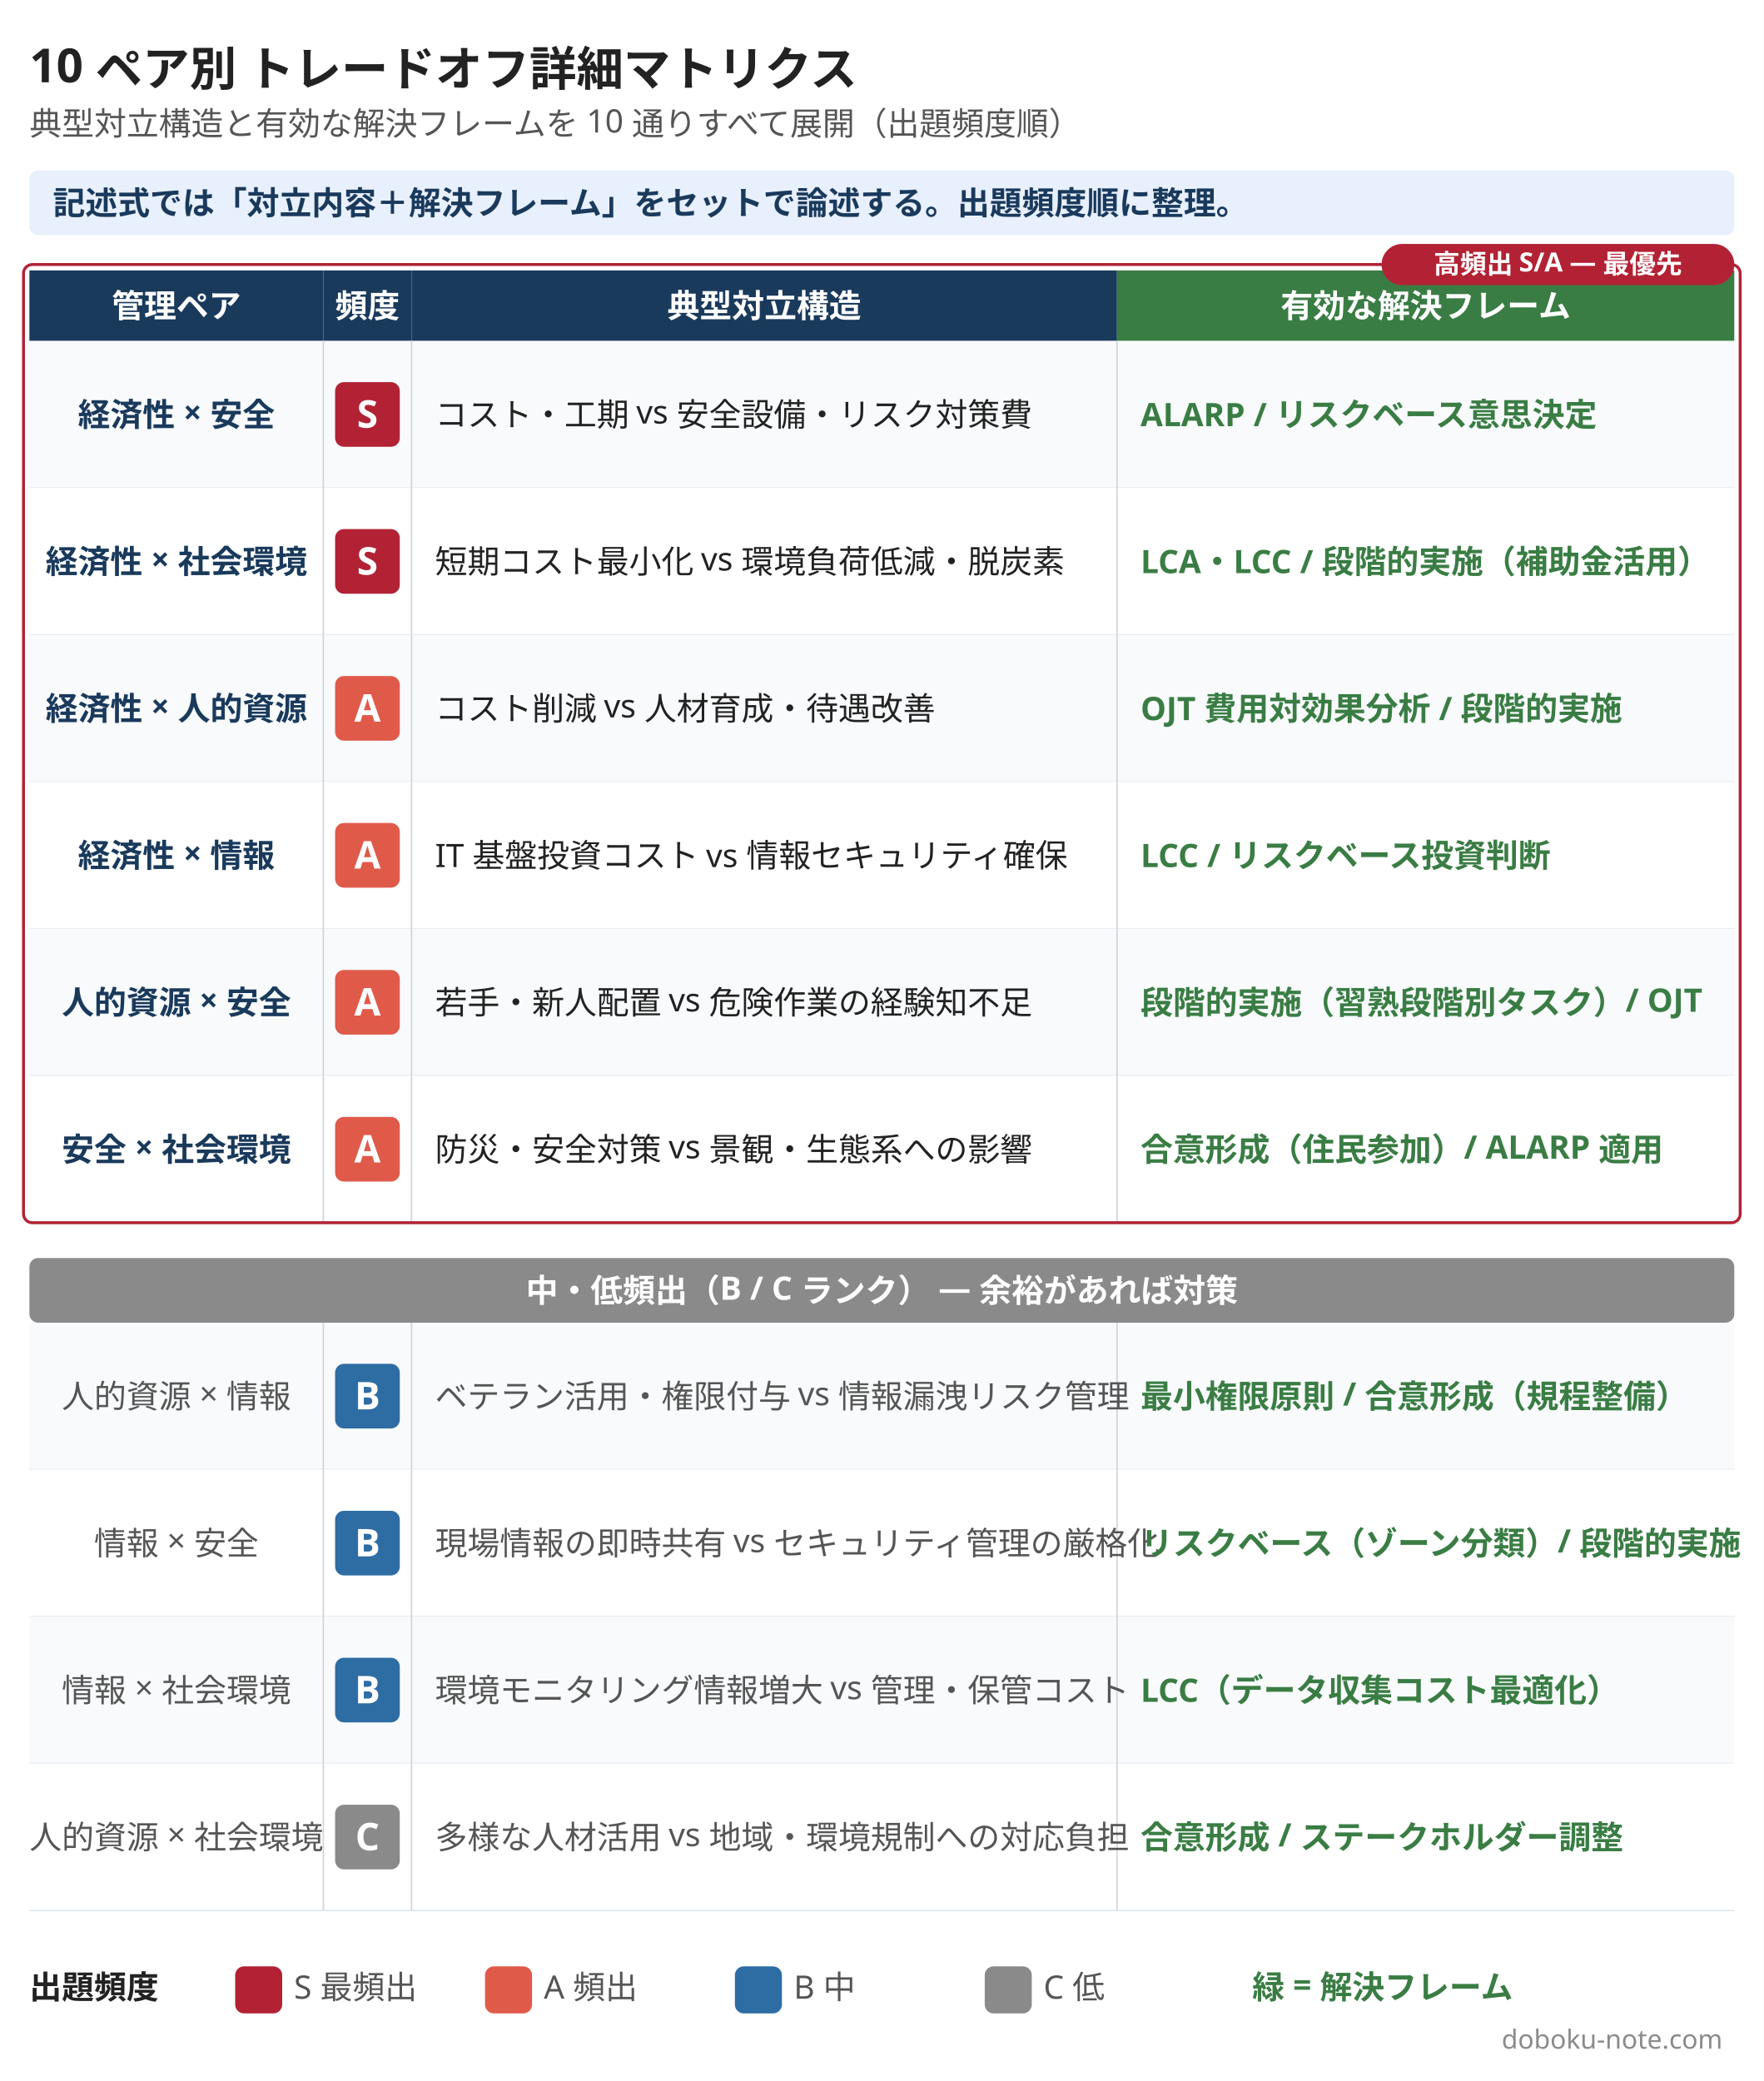
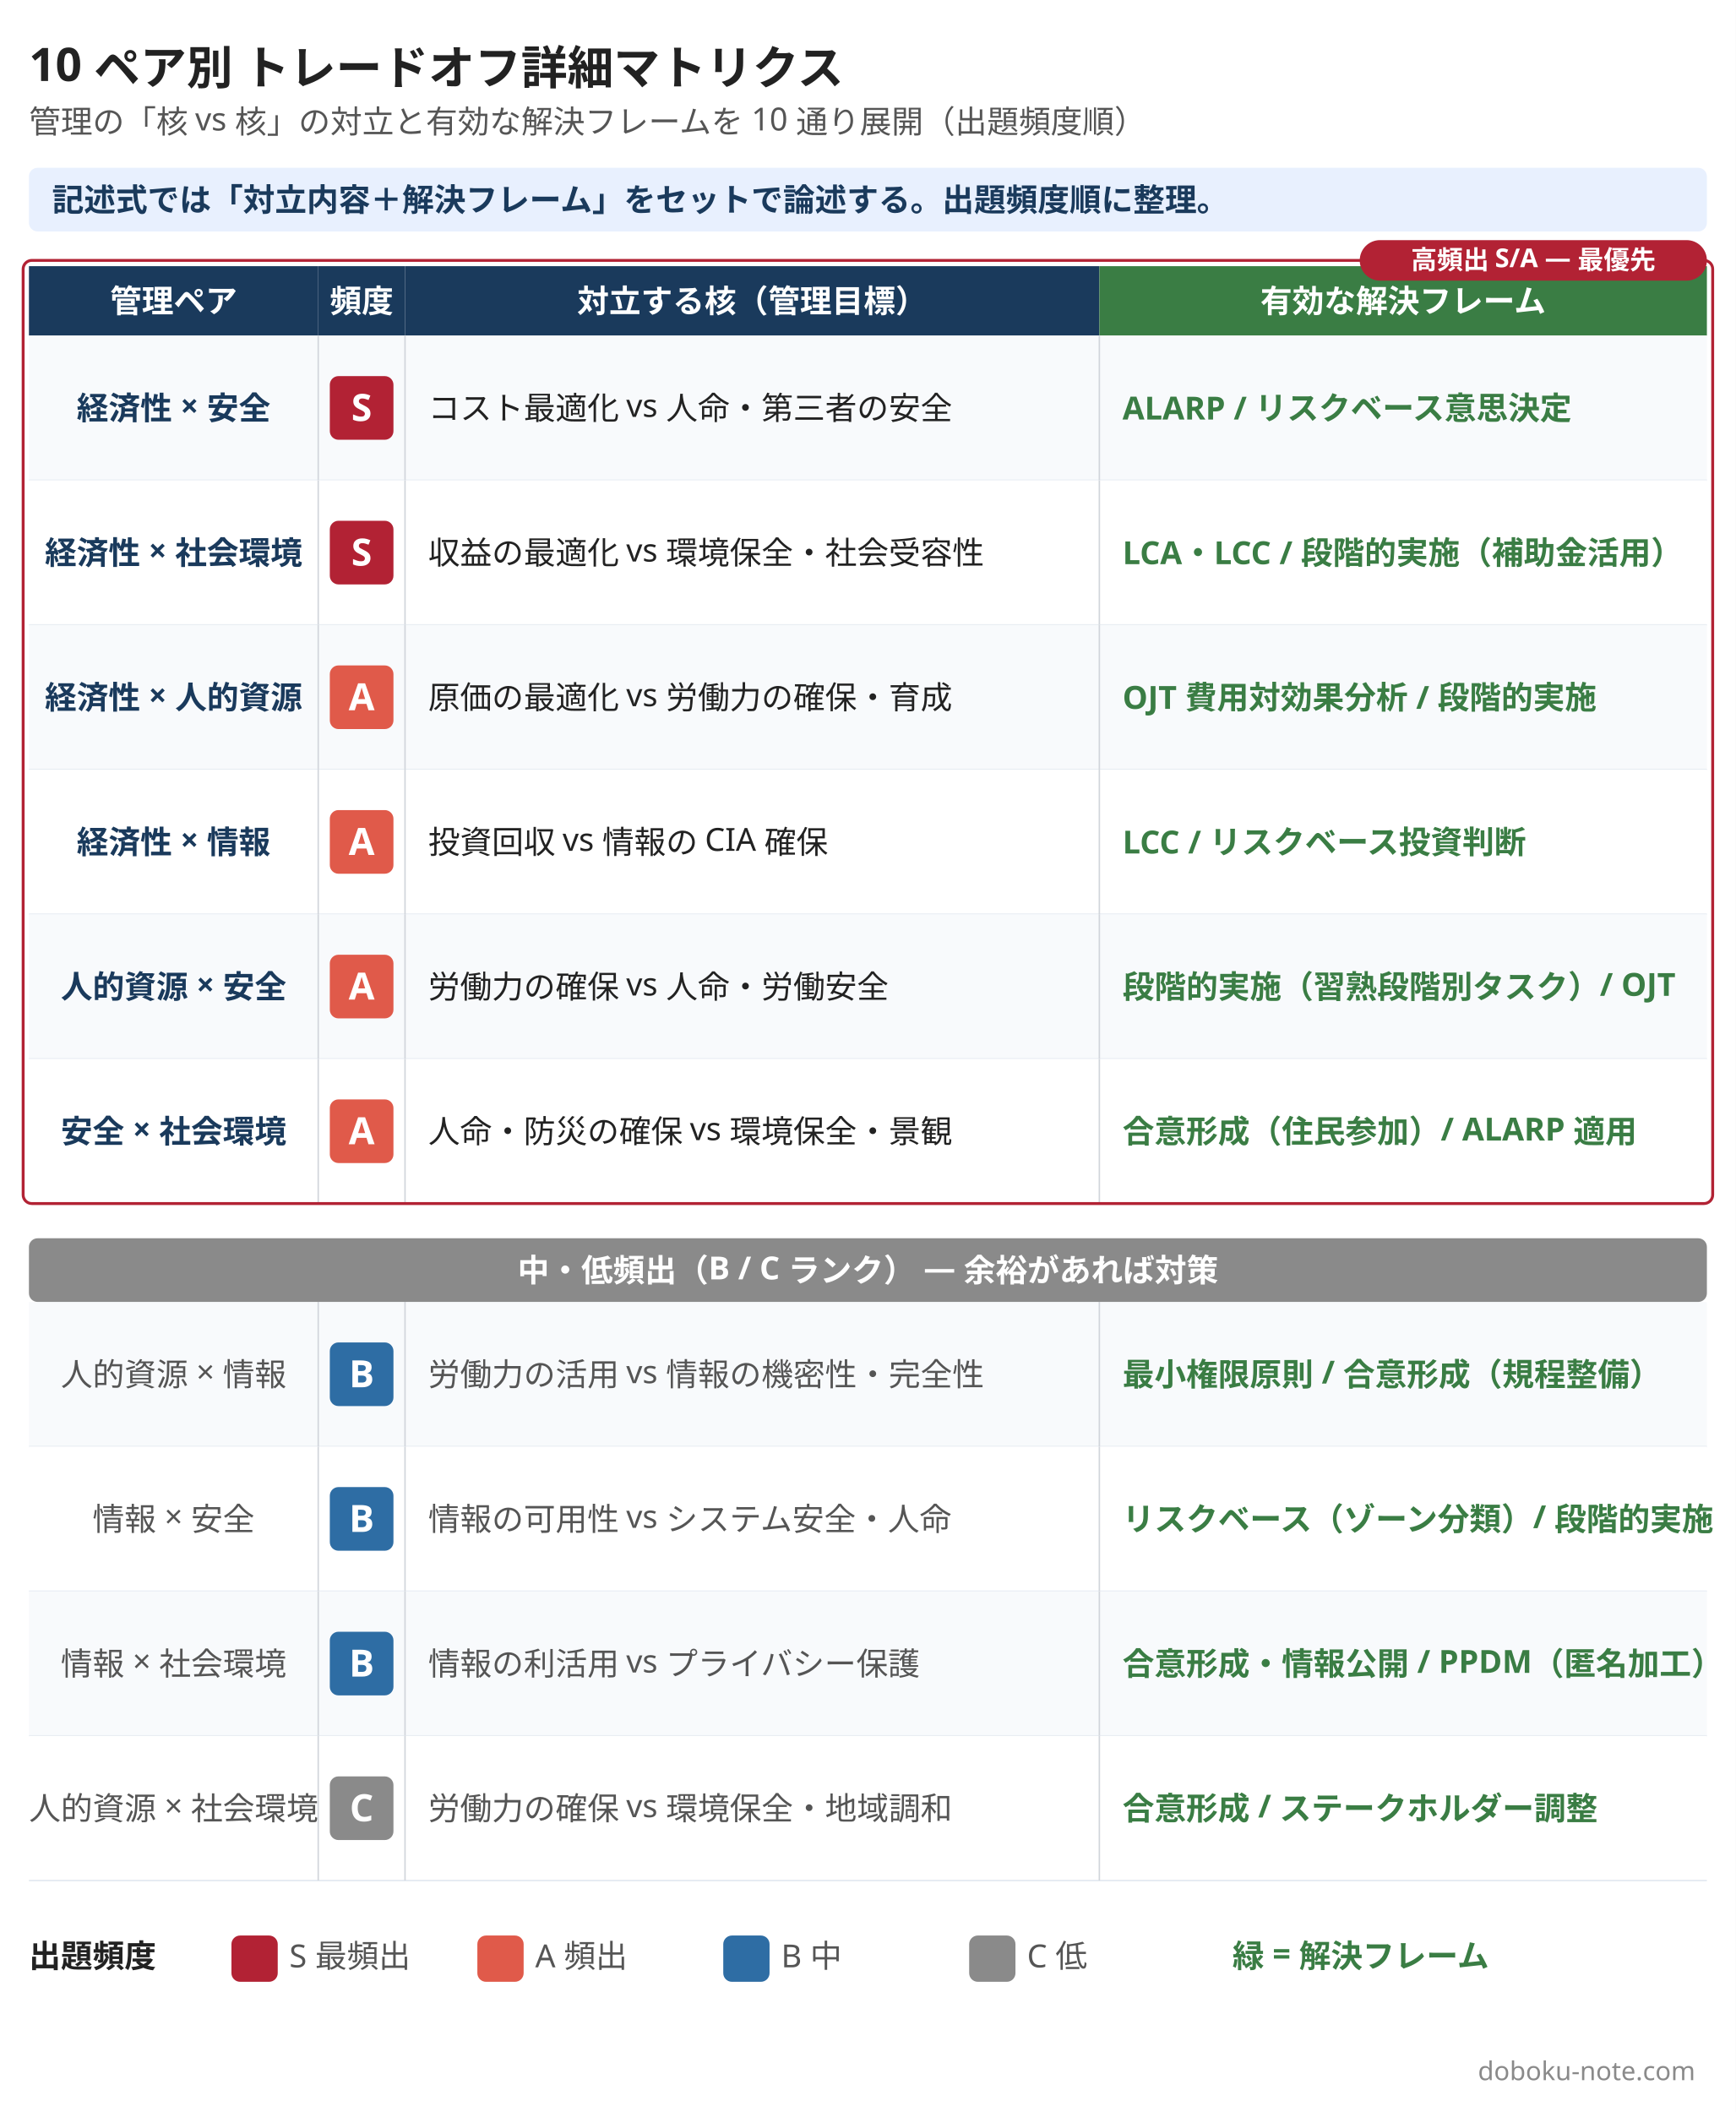
- <svg xmlns="http://www.w3.org/2000/svg" width="1200" height="1416" viewBox="0 0 1200 1416">
-   <rect width="1200" height="1416" fill="#ffffff" />
+ <svg xmlns="http://www.w3.org/2000/svg" width="1200" height="1460" viewBox="0 0 1200 1460">
+   <rect width="1200" height="1460" fill="#ffffff" />
  <text x="20" y="56" font-family="Hiragino Sans, Hiragino Kaku Gothic ProN, Yu Gothic, Noto Sans JP, sans-serif" font-size="32" font-weight="800" fill="#222222">10 ペア別 トレードオフ詳細マトリクス</text>
-   <text x="20" y="92" font-family="Hiragino Sans, Hiragino Kaku Gothic ProN, Yu Gothic, Noto Sans JP, sans-serif" font-size="22" fill="#555555">典型対立構造と有効な解決フレームを 10 通りすべて展開（出題頻度順）</text>
+   <text x="20" y="92" font-family="Hiragino Sans, Hiragino Kaku Gothic ProN, Yu Gothic, Noto Sans JP, sans-serif" font-size="22" fill="#555555">管理の「核 vs 核」の対立と有効な解決フレームを 10 通り展開（出題頻度順）</text>
  <rect x="20" y="116" width="1160" height="44" rx="6" fill="#e8f0fe" />
  <text x="36" y="146" font-family="Hiragino Sans, Hiragino Kaku Gothic ProN, Yu Gothic, Noto Sans JP, sans-serif" font-size="22" font-weight="600" fill="#1a3a5c">記述式では「対立内容＋解決フレーム」をセットで論述する。出題頻度順に整理。</text>
  <rect x="20" y="184" width="200" height="48" fill="#1a3a5c" />
  <text x="120" y="216" font-family="Hiragino Sans, Hiragino Kaku Gothic ProN, Yu Gothic, Noto Sans JP, sans-serif" font-size="22" font-weight="700" fill="#ffffff" text-anchor="middle">管理ペア</text>
  <rect x="220" y="184" width="60" height="48" fill="#1a3a5c" />
  <text x="250" y="216" font-family="Hiragino Sans, Hiragino Kaku Gothic ProN, Yu Gothic, Noto Sans JP, sans-serif" font-size="22" font-weight="700" fill="#ffffff" text-anchor="middle">頻度</text>
  <rect x="280" y="184" width="480" height="48" fill="#1a3a5c" />
-   <text x="520" y="216" font-family="Hiragino Sans, Hiragino Kaku Gothic ProN, Yu Gothic, Noto Sans JP, sans-serif" font-size="22" font-weight="700" fill="#ffffff" text-anchor="middle">典型対立構造</text>
+   <text x="520" y="216" font-family="Hiragino Sans, Hiragino Kaku Gothic ProN, Yu Gothic, Noto Sans JP, sans-serif" font-size="22" font-weight="700" fill="#ffffff" text-anchor="middle">対立する核（管理目標）</text>
  <rect x="760" y="184" width="420" height="48" fill="#3a7d44" />
  <text x="970" y="216" font-family="Hiragino Sans, Hiragino Kaku Gothic ProN, Yu Gothic, Noto Sans JP, sans-serif" font-size="22" font-weight="700" fill="#ffffff" text-anchor="middle">有効な解決フレーム</text>
  <rect x="20" y="232" width="1160" height="100" fill="#f8fafc" />
  <line x1="20" y1="332" x2="1180" y2="332" stroke="#e2e8f0" stroke-width="1" />
  <line x1="220" y1="232" x2="220" y2="332" stroke="#d1d5db" stroke-width="1" />
  <line x1="280" y1="232" x2="280" y2="332" stroke="#d1d5db" stroke-width="1" />
  <line x1="760" y1="232" x2="760" y2="332" stroke="#d1d5db" stroke-width="1" />
  <text x="120" y="290" font-family="Hiragino Sans, Hiragino Kaku Gothic ProN, Yu Gothic, Noto Sans JP, sans-serif" font-size="22" font-weight="700" fill="#1a3a5c" text-anchor="middle">経済性 × 安全</text>
  <rect x="228" y="260" width="44" height="44" rx="6" fill="#b22234" />
  <text x="250" y="291" font-family="Hiragino Sans, Hiragino Kaku Gothic ProN, Yu Gothic, Noto Sans JP, sans-serif" font-size="26" font-weight="800" fill="#ffffff" text-anchor="middle">S</text>
-   <text x="296" y="290" font-family="Hiragino Sans, Hiragino Kaku Gothic ProN, Yu Gothic, Noto Sans JP, sans-serif" font-size="22" fill="#222222">コスト・工期 vs 安全設備・リスク対策費</text>
+   <text x="296" y="290" font-family="Hiragino Sans, Hiragino Kaku Gothic ProN, Yu Gothic, Noto Sans JP, sans-serif" font-size="22" fill="#222222">コスト最適化 vs 人命・第三者の安全</text>
  <text x="776" y="290" font-family="Hiragino Sans, Hiragino Kaku Gothic ProN, Yu Gothic, Noto Sans JP, sans-serif" font-size="22" font-weight="600" fill="#3a7d44">ALARP / リスクベース意思決定</text>
  <rect x="20" y="332" width="1160" height="100" fill="#ffffff" />
  <line x1="20" y1="432" x2="1180" y2="432" stroke="#e2e8f0" stroke-width="1" />
  <line x1="220" y1="332" x2="220" y2="432" stroke="#d1d5db" stroke-width="1" />
  <line x1="280" y1="332" x2="280" y2="432" stroke="#d1d5db" stroke-width="1" />
  <line x1="760" y1="332" x2="760" y2="432" stroke="#d1d5db" stroke-width="1" />
  <text x="120" y="390" font-family="Hiragino Sans, Hiragino Kaku Gothic ProN, Yu Gothic, Noto Sans JP, sans-serif" font-size="22" font-weight="700" fill="#1a3a5c" text-anchor="middle">経済性 × 社会環境</text>
  <rect x="228" y="360" width="44" height="44" rx="6" fill="#b22234" />
  <text x="250" y="391" font-family="Hiragino Sans, Hiragino Kaku Gothic ProN, Yu Gothic, Noto Sans JP, sans-serif" font-size="26" font-weight="800" fill="#ffffff" text-anchor="middle">S</text>
-   <text x="296" y="390" font-family="Hiragino Sans, Hiragino Kaku Gothic ProN, Yu Gothic, Noto Sans JP, sans-serif" font-size="22" fill="#222222">短期コスト最小化 vs 環境負荷低減・脱炭素</text>
+   <text x="296" y="390" font-family="Hiragino Sans, Hiragino Kaku Gothic ProN, Yu Gothic, Noto Sans JP, sans-serif" font-size="22" fill="#222222">収益の最適化 vs 環境保全・社会受容性</text>
  <text x="776" y="390" font-family="Hiragino Sans, Hiragino Kaku Gothic ProN, Yu Gothic, Noto Sans JP, sans-serif" font-size="22" font-weight="600" fill="#3a7d44">LCA・LCC / 段階的実施（補助金活用）</text>
  <rect x="20" y="432" width="1160" height="100" fill="#f8fafc" />
  <line x1="20" y1="532" x2="1180" y2="532" stroke="#e2e8f0" stroke-width="1" />
  <line x1="220" y1="432" x2="220" y2="532" stroke="#d1d5db" stroke-width="1" />
  <line x1="280" y1="432" x2="280" y2="532" stroke="#d1d5db" stroke-width="1" />
  <line x1="760" y1="432" x2="760" y2="532" stroke="#d1d5db" stroke-width="1" />
  <text x="120" y="490" font-family="Hiragino Sans, Hiragino Kaku Gothic ProN, Yu Gothic, Noto Sans JP, sans-serif" font-size="22" font-weight="700" fill="#1a3a5c" text-anchor="middle">経済性 × 人的資源</text>
  <rect x="228" y="460" width="44" height="44" rx="6" fill="#e05a4a" />
  <text x="250" y="491" font-family="Hiragino Sans, Hiragino Kaku Gothic ProN, Yu Gothic, Noto Sans JP, sans-serif" font-size="26" font-weight="800" fill="#ffffff" text-anchor="middle">A</text>
-   <text x="296" y="490" font-family="Hiragino Sans, Hiragino Kaku Gothic ProN, Yu Gothic, Noto Sans JP, sans-serif" font-size="22" fill="#222222">コスト削減 vs 人材育成・待遇改善</text>
+   <text x="296" y="490" font-family="Hiragino Sans, Hiragino Kaku Gothic ProN, Yu Gothic, Noto Sans JP, sans-serif" font-size="22" fill="#222222">原価の最適化 vs 労働力の確保・育成</text>
  <text x="776" y="490" font-family="Hiragino Sans, Hiragino Kaku Gothic ProN, Yu Gothic, Noto Sans JP, sans-serif" font-size="22" font-weight="600" fill="#3a7d44">OJT 費用対効果分析 / 段階的実施</text>
  <rect x="20" y="532" width="1160" height="100" fill="#ffffff" />
  <line x1="20" y1="632" x2="1180" y2="632" stroke="#e2e8f0" stroke-width="1" />
  <line x1="220" y1="532" x2="220" y2="632" stroke="#d1d5db" stroke-width="1" />
  <line x1="280" y1="532" x2="280" y2="632" stroke="#d1d5db" stroke-width="1" />
  <line x1="760" y1="532" x2="760" y2="632" stroke="#d1d5db" stroke-width="1" />
  <text x="120" y="590" font-family="Hiragino Sans, Hiragino Kaku Gothic ProN, Yu Gothic, Noto Sans JP, sans-serif" font-size="22" font-weight="700" fill="#1a3a5c" text-anchor="middle">経済性 × 情報</text>
  <rect x="228" y="560" width="44" height="44" rx="6" fill="#e05a4a" />
  <text x="250" y="591" font-family="Hiragino Sans, Hiragino Kaku Gothic ProN, Yu Gothic, Noto Sans JP, sans-serif" font-size="26" font-weight="800" fill="#ffffff" text-anchor="middle">A</text>
-   <text x="296" y="590" font-family="Hiragino Sans, Hiragino Kaku Gothic ProN, Yu Gothic, Noto Sans JP, sans-serif" font-size="22" fill="#222222">IT 基盤投資コスト vs 情報セキュリティ確保</text>
+   <text x="296" y="590" font-family="Hiragino Sans, Hiragino Kaku Gothic ProN, Yu Gothic, Noto Sans JP, sans-serif" font-size="22" fill="#222222">投資回収 vs 情報の CIA 確保</text>
  <text x="776" y="590" font-family="Hiragino Sans, Hiragino Kaku Gothic ProN, Yu Gothic, Noto Sans JP, sans-serif" font-size="22" font-weight="600" fill="#3a7d44">LCC / リスクベース投資判断</text>
  <rect x="20" y="632" width="1160" height="100" fill="#f8fafc" />
  <line x1="20" y1="732" x2="1180" y2="732" stroke="#e2e8f0" stroke-width="1" />
  <line x1="220" y1="632" x2="220" y2="732" stroke="#d1d5db" stroke-width="1" />
  <line x1="280" y1="632" x2="280" y2="732" stroke="#d1d5db" stroke-width="1" />
  <line x1="760" y1="632" x2="760" y2="732" stroke="#d1d5db" stroke-width="1" />
  <text x="120" y="690" font-family="Hiragino Sans, Hiragino Kaku Gothic ProN, Yu Gothic, Noto Sans JP, sans-serif" font-size="22" font-weight="700" fill="#1a3a5c" text-anchor="middle">人的資源 × 安全</text>
  <rect x="228" y="660" width="44" height="44" rx="6" fill="#e05a4a" />
  <text x="250" y="691" font-family="Hiragino Sans, Hiragino Kaku Gothic ProN, Yu Gothic, Noto Sans JP, sans-serif" font-size="26" font-weight="800" fill="#ffffff" text-anchor="middle">A</text>
-   <text x="296" y="690" font-family="Hiragino Sans, Hiragino Kaku Gothic ProN, Yu Gothic, Noto Sans JP, sans-serif" font-size="22" fill="#222222">若手・新人配置 vs 危険作業の経験知不足</text>
+   <text x="296" y="690" font-family="Hiragino Sans, Hiragino Kaku Gothic ProN, Yu Gothic, Noto Sans JP, sans-serif" font-size="22" fill="#222222">労働力の確保 vs 人命・労働安全</text>
  <text x="776" y="690" font-family="Hiragino Sans, Hiragino Kaku Gothic ProN, Yu Gothic, Noto Sans JP, sans-serif" font-size="22" font-weight="600" fill="#3a7d44">段階的実施（習熟段階別タスク）/ OJT</text>
  <rect x="20" y="732" width="1160" height="100" fill="#ffffff" />
  <line x1="20" y1="832" x2="1180" y2="832" stroke="#e2e8f0" stroke-width="1" />
  <line x1="220" y1="732" x2="220" y2="832" stroke="#d1d5db" stroke-width="1" />
  <line x1="280" y1="732" x2="280" y2="832" stroke="#d1d5db" stroke-width="1" />
  <line x1="760" y1="732" x2="760" y2="832" stroke="#d1d5db" stroke-width="1" />
  <text x="120" y="790" font-family="Hiragino Sans, Hiragino Kaku Gothic ProN, Yu Gothic, Noto Sans JP, sans-serif" font-size="22" font-weight="700" fill="#1a3a5c" text-anchor="middle">安全 × 社会環境</text>
  <rect x="228" y="760" width="44" height="44" rx="6" fill="#e05a4a" />
  <text x="250" y="791" font-family="Hiragino Sans, Hiragino Kaku Gothic ProN, Yu Gothic, Noto Sans JP, sans-serif" font-size="26" font-weight="800" fill="#ffffff" text-anchor="middle">A</text>
-   <text x="296" y="790" font-family="Hiragino Sans, Hiragino Kaku Gothic ProN, Yu Gothic, Noto Sans JP, sans-serif" font-size="22" fill="#222222">防災・安全対策 vs 景観・生態系への影響</text>
+   <text x="296" y="790" font-family="Hiragino Sans, Hiragino Kaku Gothic ProN, Yu Gothic, Noto Sans JP, sans-serif" font-size="22" fill="#222222">人命・防災の確保 vs 環境保全・景観</text>
  <text x="776" y="790" font-family="Hiragino Sans, Hiragino Kaku Gothic ProN, Yu Gothic, Noto Sans JP, sans-serif" font-size="22" font-weight="600" fill="#3a7d44">合意形成（住民参加）/ ALARP 適用</text>
  <rect x="20" y="900" width="1160" height="100" fill="#f8fafc" />
  <line x1="20" y1="1000" x2="1180" y2="1000" stroke="#e2e8f0" stroke-width="1" />
  <line x1="220" y1="900" x2="220" y2="1000" stroke="#d1d5db" stroke-width="1" />
  <line x1="280" y1="900" x2="280" y2="1000" stroke="#d1d5db" stroke-width="1" />
  <line x1="760" y1="900" x2="760" y2="1000" stroke="#d1d5db" stroke-width="1" />
  <text x="120" y="958" font-family="Hiragino Sans, Hiragino Kaku Gothic ProN, Yu Gothic, Noto Sans JP, sans-serif" font-size="22" font-weight="500" fill="#555555" text-anchor="middle">人的資源 × 情報</text>
  <rect x="228" y="928" width="44" height="44" rx="6" fill="#2e6da4" />
  <text x="250" y="959" font-family="Hiragino Sans, Hiragino Kaku Gothic ProN, Yu Gothic, Noto Sans JP, sans-serif" font-size="26" font-weight="800" fill="#ffffff" text-anchor="middle">B</text>
-   <text x="296" y="958" font-family="Hiragino Sans, Hiragino Kaku Gothic ProN, Yu Gothic, Noto Sans JP, sans-serif" font-size="22" fill="#555555">ベテラン活用・権限付与 vs 情報漏洩リスク管理</text>
+   <text x="296" y="958" font-family="Hiragino Sans, Hiragino Kaku Gothic ProN, Yu Gothic, Noto Sans JP, sans-serif" font-size="22" fill="#555555">労働力の活用 vs 情報の機密性・完全性</text>
  <text x="776" y="958" font-family="Hiragino Sans, Hiragino Kaku Gothic ProN, Yu Gothic, Noto Sans JP, sans-serif" font-size="22" font-weight="600" fill="#3a7d44">最小権限原則 / 合意形成（規程整備）</text>
  <rect x="20" y="1000" width="1160" height="100" fill="#ffffff" />
  <line x1="20" y1="1100" x2="1180" y2="1100" stroke="#e2e8f0" stroke-width="1" />
  <line x1="220" y1="1000" x2="220" y2="1100" stroke="#d1d5db" stroke-width="1" />
  <line x1="280" y1="1000" x2="280" y2="1100" stroke="#d1d5db" stroke-width="1" />
  <line x1="760" y1="1000" x2="760" y2="1100" stroke="#d1d5db" stroke-width="1" />
  <text x="120" y="1058" font-family="Hiragino Sans, Hiragino Kaku Gothic ProN, Yu Gothic, Noto Sans JP, sans-serif" font-size="22" font-weight="500" fill="#555555" text-anchor="middle">情報 × 安全</text>
  <rect x="228" y="1028" width="44" height="44" rx="6" fill="#2e6da4" />
  <text x="250" y="1059" font-family="Hiragino Sans, Hiragino Kaku Gothic ProN, Yu Gothic, Noto Sans JP, sans-serif" font-size="26" font-weight="800" fill="#ffffff" text-anchor="middle">B</text>
-   <text x="296" y="1058" font-family="Hiragino Sans, Hiragino Kaku Gothic ProN, Yu Gothic, Noto Sans JP, sans-serif" font-size="22" fill="#555555">現場情報の即時共有 vs セキュリティ管理の厳格化</text>
+   <text x="296" y="1058" font-family="Hiragino Sans, Hiragino Kaku Gothic ProN, Yu Gothic, Noto Sans JP, sans-serif" font-size="22" fill="#555555">情報の可用性 vs システム安全・人命</text>
  <text x="776" y="1058" font-family="Hiragino Sans, Hiragino Kaku Gothic ProN, Yu Gothic, Noto Sans JP, sans-serif" font-size="22" font-weight="600" fill="#3a7d44">リスクベース（ゾーン分類）/ 段階的実施</text>
  <rect x="20" y="1100" width="1160" height="100" fill="#f8fafc" />
  <line x1="20" y1="1200" x2="1180" y2="1200" stroke="#e2e8f0" stroke-width="1" />
  <line x1="220" y1="1100" x2="220" y2="1200" stroke="#d1d5db" stroke-width="1" />
  <line x1="280" y1="1100" x2="280" y2="1200" stroke="#d1d5db" stroke-width="1" />
  <line x1="760" y1="1100" x2="760" y2="1200" stroke="#d1d5db" stroke-width="1" />
  <text x="120" y="1158" font-family="Hiragino Sans, Hiragino Kaku Gothic ProN, Yu Gothic, Noto Sans JP, sans-serif" font-size="22" font-weight="500" fill="#555555" text-anchor="middle">情報 × 社会環境</text>
  <rect x="228" y="1128" width="44" height="44" rx="6" fill="#2e6da4" />
  <text x="250" y="1159" font-family="Hiragino Sans, Hiragino Kaku Gothic ProN, Yu Gothic, Noto Sans JP, sans-serif" font-size="26" font-weight="800" fill="#ffffff" text-anchor="middle">B</text>
-   <text x="296" y="1158" font-family="Hiragino Sans, Hiragino Kaku Gothic ProN, Yu Gothic, Noto Sans JP, sans-serif" font-size="22" fill="#555555">環境モニタリング情報増大 vs 管理・保管コスト</text>
-   <text x="776" y="1158" font-family="Hiragino Sans, Hiragino Kaku Gothic ProN, Yu Gothic, Noto Sans JP, sans-serif" font-size="22" font-weight="600" fill="#3a7d44">LCC（データ収集コスト最適化）</text>
+   <text x="296" y="1158" font-family="Hiragino Sans, Hiragino Kaku Gothic ProN, Yu Gothic, Noto Sans JP, sans-serif" font-size="22" fill="#555555">情報の利活用 vs プライバシー保護</text>
+   <text x="776" y="1158" font-family="Hiragino Sans, Hiragino Kaku Gothic ProN, Yu Gothic, Noto Sans JP, sans-serif" font-size="22" font-weight="600" fill="#3a7d44">合意形成・情報公開 / PPDM（匿名加工）</text>
  <rect x="20" y="1200" width="1160" height="100" fill="#ffffff" />
  <line x1="20" y1="1300" x2="1180" y2="1300" stroke="#e2e8f0" stroke-width="1" />
  <line x1="220" y1="1200" x2="220" y2="1300" stroke="#d1d5db" stroke-width="1" />
  <line x1="280" y1="1200" x2="280" y2="1300" stroke="#d1d5db" stroke-width="1" />
  <line x1="760" y1="1200" x2="760" y2="1300" stroke="#d1d5db" stroke-width="1" />
  <text x="120" y="1258" font-family="Hiragino Sans, Hiragino Kaku Gothic ProN, Yu Gothic, Noto Sans JP, sans-serif" font-size="22" font-weight="500" fill="#555555" text-anchor="middle">人的資源 × 社会環境</text>
  <rect x="228" y="1228" width="44" height="44" rx="6" fill="#8a8a8a" />
  <text x="250" y="1259" font-family="Hiragino Sans, Hiragino Kaku Gothic ProN, Yu Gothic, Noto Sans JP, sans-serif" font-size="26" font-weight="800" fill="#ffffff" text-anchor="middle">C</text>
-   <text x="296" y="1258" font-family="Hiragino Sans, Hiragino Kaku Gothic ProN, Yu Gothic, Noto Sans JP, sans-serif" font-size="22" fill="#555555">多様な人材活用 vs 地域・環境規制への対応負担</text>
+   <text x="296" y="1258" font-family="Hiragino Sans, Hiragino Kaku Gothic ProN, Yu Gothic, Noto Sans JP, sans-serif" font-size="22" fill="#555555">労働力の確保 vs 環境保全・地域調和</text>
  <text x="776" y="1258" font-family="Hiragino Sans, Hiragino Kaku Gothic ProN, Yu Gothic, Noto Sans JP, sans-serif" font-size="22" font-weight="600" fill="#3a7d44">合意形成 / ステークホルダー調整</text>
  <rect x="16" y="180" width="1168" height="652" rx="6" fill="none" stroke="#b22234" stroke-width="2" />
  <rect x="940" y="166" width="240" height="28" rx="14" fill="#b22234" />
  <text x="1060" y="186" font-family="Hiragino Sans, Hiragino Kaku Gothic ProN, Yu Gothic, Noto Sans JP, sans-serif" font-size="18" font-weight="700" fill="#ffffff" text-anchor="middle">高頻出 S/A — 最優先</text>
  <rect x="20" y="856" width="1160" height="44" rx="6" fill="#8a8a8a" />
  <text x="600" y="886" font-family="Hiragino Sans, Hiragino Kaku Gothic ProN, Yu Gothic, Noto Sans JP, sans-serif" font-size="22" font-weight="700" fill="#ffffff" text-anchor="middle">中・低頻出（B / C ランク） — 余裕があれば対策</text>
  <text x="20" y="1360" font-family="Hiragino Sans, Hiragino Kaku Gothic ProN, Yu Gothic, Noto Sans JP, sans-serif" font-size="22" font-weight="700" fill="#222222">出題頻度</text>
  <rect x="160" y="1338" width="32" height="32" rx="6" fill="#b22234" />
  <text x="200" y="1360" font-family="Hiragino Sans, Hiragino Kaku Gothic ProN, Yu Gothic, Noto Sans JP, sans-serif" font-size="22" fill="#555555">S 最頻出</text>
  <rect x="330" y="1338" width="32" height="32" rx="6" fill="#e05a4a" />
  <text x="370" y="1360" font-family="Hiragino Sans, Hiragino Kaku Gothic ProN, Yu Gothic, Noto Sans JP, sans-serif" font-size="22" fill="#555555">A 頻出</text>
  <rect x="500" y="1338" width="32" height="32" rx="6" fill="#2e6da4" />
  <text x="540" y="1360" font-family="Hiragino Sans, Hiragino Kaku Gothic ProN, Yu Gothic, Noto Sans JP, sans-serif" font-size="22" fill="#555555">B 中</text>
  <rect x="670" y="1338" width="32" height="32" rx="6" fill="#8a8a8a" />
  <text x="710" y="1360" font-family="Hiragino Sans, Hiragino Kaku Gothic ProN, Yu Gothic, Noto Sans JP, sans-serif" font-size="22" fill="#555555">C 低</text>
  <text x="852" y="1360" font-family="Hiragino Sans, Hiragino Kaku Gothic ProN, Yu Gothic, Noto Sans JP, sans-serif" font-size="22" font-weight="600" fill="#3a7d44">緑 = 解決フレーム</text>
-   <text x="1172" y="1394" font-family="Hiragino Sans, Hiragino Kaku Gothic ProN, Yu Gothic, Noto Sans JP, sans-serif" font-size="18" font-weight="500" fill="#8a8a8a" text-anchor="end">doboku-note.com</text>
+   <text x="1172" y="1438" font-family="Hiragino Sans, Hiragino Kaku Gothic ProN, Yu Gothic, Noto Sans JP, sans-serif" font-size="18" font-weight="500" fill="#8a8a8a" text-anchor="end">doboku-note.com</text>
</svg>
